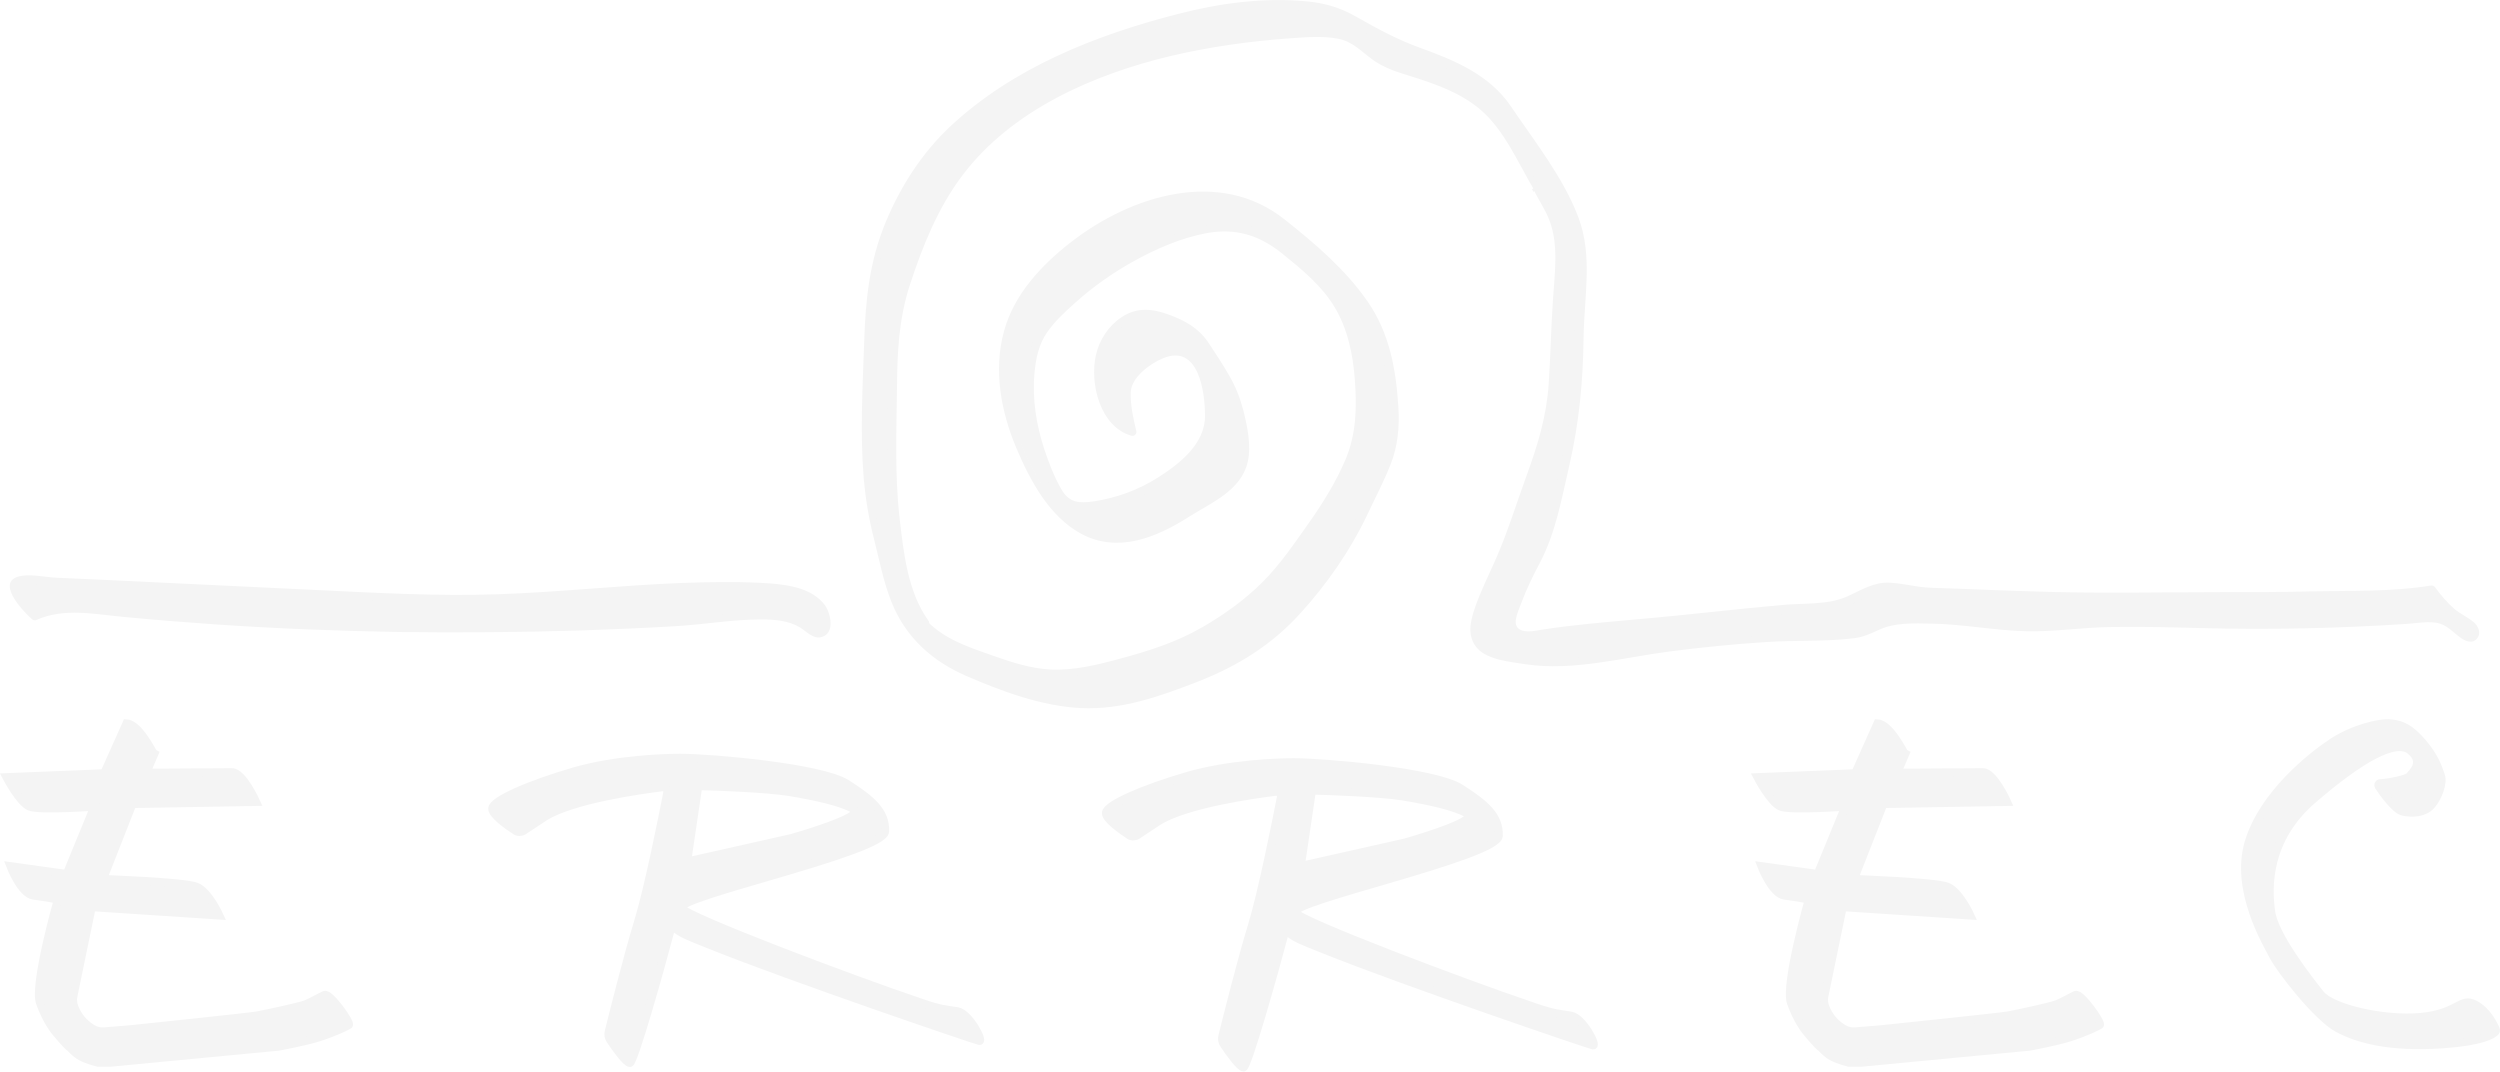
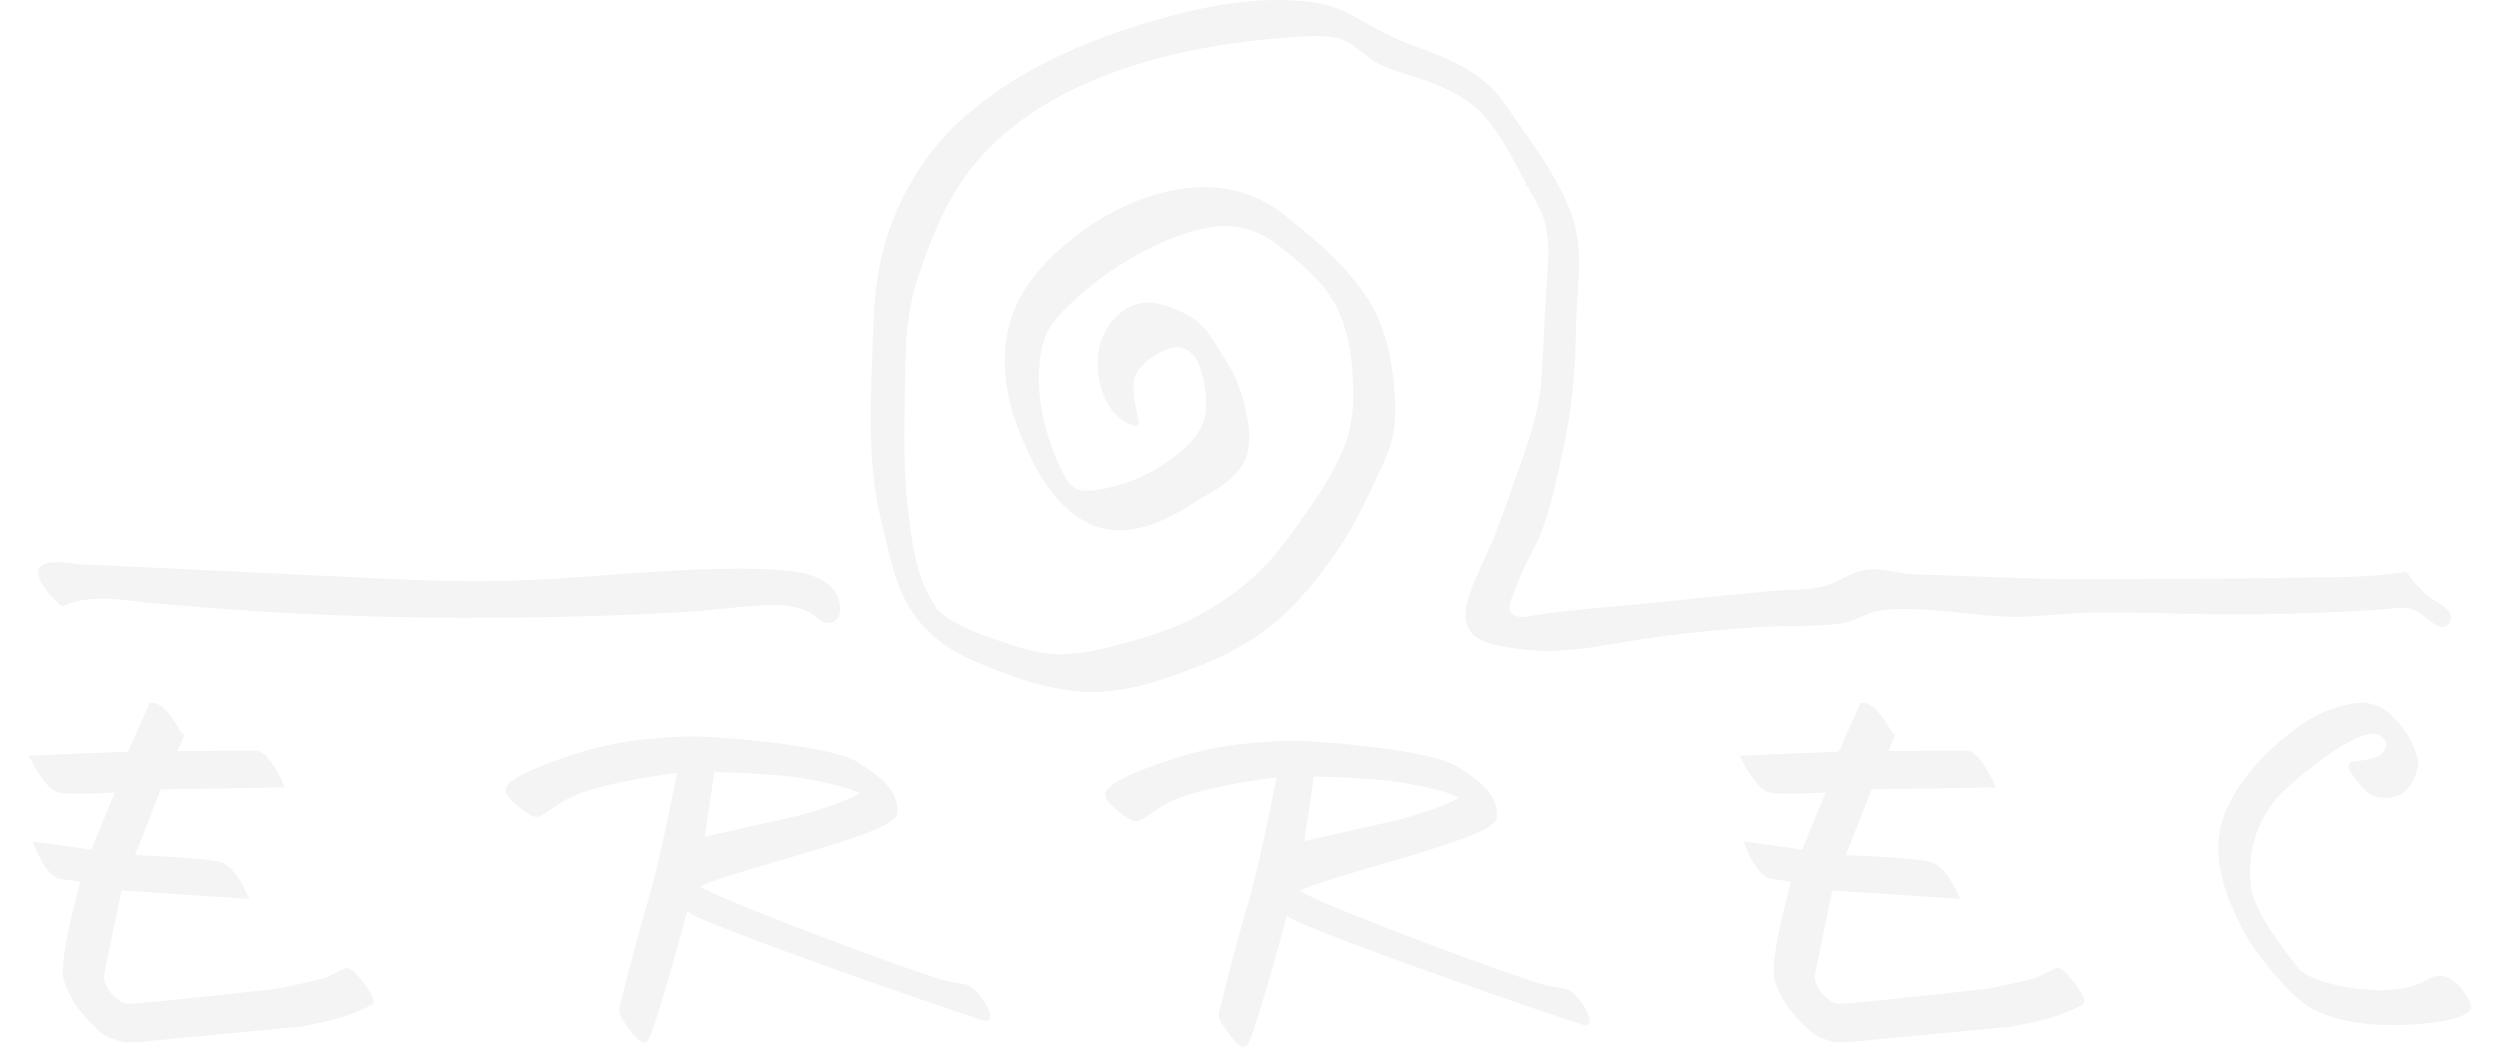
- <svg xmlns="http://www.w3.org/2000/svg" version="1.1" x="0px" y="0px" width="160pxpx" height="67px" viewBox="0 0 952.9 408.4" style="overflow:scroll;enable-background:new 0 0 952.9 408.4;" xml:space="preserve">
-   <style type="text/css">
-   .st0{fill:#F4F4F4;}
-   .st1{fill:#F4F4F4;stroke:#F4F4F4;stroke-width:3;stroke-miterlimit:10;}
+ <svg xmlns="http://www.w3.org/2000/svg" version="1.1" x="0px" y="0px" width="160px" height="67px" viewBox="0 0 952.9 408.4" style="overflow:scroll;enable-background:new 0 0 952.9 408.4;" xml:space="preserve">
+   <style type="text/css">.st0{fill:#F4F4F4;} .st1{fill:#F4F4F4;stroke:#F4F4F4;stroke-width:3;stroke-miterlimit:10;}
</style>
-   <defs>
- </defs>
  <g id="icon_1_">
    <g id="XMLID_14_">
      <path id="XMLID_20_" class="st0" d="M13.2,235c5.6-2.7,12.6-3.5,18.8-2.9c78,8.4,156.7,9.3,235,4.5c12.4-0.8,25.2-4.2,36.8,0.2       c3.1,1.2,7,6.2,9.6,4.2c2.8-2.2,1.9-6.7-0.2-9.4c-4.7-6.1-13.3-7.3-20.9-7.7c-36.1-2-72.1,3.6-108.2,4.4       c-18.4,0.4-36.9-0.5-55.3-1.4c-38.5-1.8-76.9-3.6-115.4-5.5c-1.9-0.2-4.9-0.4-6.7,0.2c-0.4,0.1-0.8,0.3-1,0.7       c-0.2,0.3-0.2,0.7-0.2,1C5.6,228,9.4,231.9,13.2,235z" />
      <g id="XMLID_18_">
        <path id="XMLID_19_" class="st0" d="M13.9,236.3c10.7-4.8,22.5-2.1,33.8-1.1c11.5,1.1,23,2,34.5,2.8c23.3,1.6,46.7,2.5,70.1,2.9         c23.1,0.3,46.1,0.1,69.2-0.6c11.9-0.4,23.7-0.9,35.6-1.6c11-0.6,22-2.6,33-2.6c5,0,10.5,0.4,14.9,3.1c2.3,1.4,4.8,4.3,7.8,3.7         c5.7-1.2,3.9-9.2,1.5-12.4c-4.8-6.2-13.3-7.5-20.5-8.1c-11.3-0.8-22.6-0.6-33.9-0.2c-23.3,0.9-46.5,3.5-69.9,4.3         c-23.1,0.8-46.1-0.5-69.1-1.6c-26.5-1.3-53-2.5-79.6-3.8c-6.6-0.3-13.3-0.6-19.9-0.9C17,220,10.5,218.4,6.3,220         c-7.4,2.9,3.2,13.7,5.9,16c1.5,1.2,3.6-0.9,2.1-2.1c-2.9-2.4-10.9-9.9-3.6-11.3c1.7-0.3,3.9,0.3,5.7,0.3c3,0.1,6,0.3,8.9,0.4         c10.6,0.5,21.2,1,31.8,1.5c21.2,1,42.4,2,63.6,3c21.1,1,42.1,2.2,63.2,1.7c21-0.4,42-2.5,63-3.8c10.5-0.6,21-1.1,31.5-1         c9,0.1,20.3-0.8,28.5,3.5c2.2,1.1,4.4,2.8,5.6,5c0.8,1.5,2.5,6.5-2.1,6c-0.5,0-1.1-0.8-1.5-1c-1.4-0.7-2.6-2-4-2.7         c-1.8-0.9-3.9-1.4-5.9-1.8c-8.9-1.8-17.9-0.2-26.8,0.8c-20.7,2.2-41.8,2.4-62.6,2.9c-21.1,0.5-42.2,0.6-63.3,0.2         c-23.7-0.5-47.4-1.5-71.1-3.2c-11.5-0.8-23-1.8-34.5-3c-9.9-1-19-2-28.4,2.2C10.7,234.5,12.2,237.1,13.9,236.3z" />
      </g>
    </g>
    <g id="XMLID_10_">
      <path id="XMLID_13_" class="st0" d="M352.6,237.3c-5.9-7.7-8.6-21.1-10-30.6c-0.4-3.1-0.9-6.1-1.2-9.2c-1.3-12-1.3-24.2-1.2-36.3       c0.1-7.1,0.1-14.3,0.2-21.4c-0.6-7.4,1.2-20,3.4-27.1c5.7-18.1,12.6-36.3,24.9-50.8c6.1-7.2,13.4-13.4,21.3-18.7       c31.6-21.3,70.5-28.7,108.6-30.8c5.7-0.3,16.5,0.1,20,4.6c2.7,2.3,8.5,6.7,11.9,7.8c13.9,4.6,29.3,8.4,38.9,19.5       c2.7,3.1,4.8,6.7,6.9,10.2c3.7,6.3,10.6,17.9,9.9,16.7c-2.6-4.4,5.2,8.9,6.7,13.8c1.7,5.6,1.7,11.6,1.4,17.5       c-0.2,8.1-1.5,20.5-1.7,28.6c-0.3,11.2-0.5,22.5-3.3,33.3c-1.2,4.5-2.7,8.8-4.3,13.2c-3.9,10.6-7.7,21.2-11.6,31.9       c-2.3,6.3-12.8,25.6-11.2,31.9c2.2,8.5,8.9,7.3,17.3,9.6c7.2,2,24.7,0.6,32.1-0.6c30.2-5.1,60.8-8,91.5-8.7       c2.4,0.4,7.7-0.8,9.9-1.8s4.3-2.3,6.7-3c1.7-0.5,3.6-0.6,5.4-0.7c8.9-0.5,17.8-0.3,26.6,0.7c9.4,1,18.8,2.7,28.3,1.9       c29.3-3.3,63.9-0.1,93.3-0.7c17.4-0.4,34.8-1.2,52.2-2.5c2.2-0.2,4.5-0.3,6.5,0.6c1.2,0.5,2.2,1.4,3.2,2.3c1.2,1,2.4,2,3.6,3.1       c1.1,0.9,2.6,1.9,3.9,1.2c1.2-0.7,1.3-2.5,0.5-3.7s-2.1-1.8-3.3-2.5c-5.1-2.9-9.2-7.4-12.7-12.1c-12.8,2.2-31.1,1.9-44,2.3       c-24.4,0.6-80.3,0-104.7,0.2c-13.1-0.5-26.2-0.9-39.4-1.4c-2.8-0.1-5.5-0.2-8.3-0.6c-4.4-0.6-8.8-1.8-13.2-1.5       c-5.6,0.4-14.1,7.3-19.8,7.2c-24.6,1.3-47.9,4.6-72.7,6.7c-10.3,0.9-19.5,2.4-34.9,3.7c-2.3,0.2-12.8,3.3-14.2-3.4       c6.3-21.2,11.4-23.3,15.2-36.5c1.2-4,2.1-8,3-12.1c0.7-3,1.4-6,2.1-9.1c2.2-9.5,4.4-19,5.3-28.7c1.3-14.4,0.2-33,2.1-47.4       c0.8-8.3-1.2-16.6-4.6-24.2s-8-14.5-12.7-21.4c-3.7-5.6-7.5-11.1-11.2-16.7c-2.2-3.2-4.7-7.1-8.2-8.7c-5.6-5.3-12.8-8.6-20-11.3       s-14.7-5-21.4-8.7c-5.2-2.9-10-6.5-15.5-8.7c-5.9-2.3-14.5-2.9-20.8-2.7c-16-1.1-31.8,2.9-47.2,7.1c-5.8,1.6-11.5,3.2-17.2,5.1       c-19.7,6.6-40.4,18.4-56.7,31.3c-8.6,7.1-16,15.8-21.6,25.5c-1.7,2.9-3.2,5.9-4.7,9c-3.4,6.8-6.8,16.5-8.4,23.9       c-1,4.7-1.3,9.4-1.6,14.2c-1.1,18.9-1,40.8-1.1,59.7c0.4,8.6,1.7,17.1,3.6,25.5c0.6,2.6,1.3,5.2,2,7.9c1.3,5,2.6,9.9,4,14.9       c1,3.6,3.8,9.2,5.8,12.3c2.6,4.3,7.2,8.7,11.1,11.8c2.1,1.7,4.5,3,7,4.2c12.1,5.9,25.2,9.6,38.2,13.3c2.2,0.6,4.9,0.5,7.2,0.9       c2.1,0.3,4.9,0.3,7.1,0.3c9.7-0.2,21.6-2.6,30.4-6.6c9.6-3.5,19.4-7,28.1-12.4c9.3-5.8,17.3-13.5,24.3-22s11.7-16,17.6-25.2       c2.9-6.4,7.5-15.7,10.4-22.1c0.8-1.7,1.5-3.4,2.1-5.1c2.1-5.9,2.7-12.3,2.4-18.5c-0.3-6.3-1.5-15-2.8-21.1       c-1.1-9.2-6.7-17-12.2-24.5c-1.3-1.8-2.6-3.6-4.2-5.1c-1.5-1.4-2.6-2.7-4.1-4.1c-1.7-1.5-3.6-2.9-5.2-4.5       c-1.4-1.4-2.8-2.6-4.3-3.9c-4.8-4-9.9-9.1-15.3-12.4c-8.3-5.5-18.7-7.4-28.6-6.6s-19.5,4.2-28.5,8.4       c-13.1,6.2-26.3,16.9-34.9,28.6c-7.4,9.9-10,22.9-8.8,35.2s5.8,24.1,11.8,34.9c4.7,8.5,11.1,17.2,19.9,21.2       c6.4,3.4,14.2,3.4,21.1,1.3c7-2,13.2-5.8,19.3-9.8c8.8-5.7,19.3-9.2,20.1-22.2c-1.5-22.1-6.9-27.3-13.8-38.3       c-1.4-2.3-2.9-4.7-4.9-6.6c-2.5-2.4-5.7-3.9-9-5.2c-4-1.6-7.9-3-12.3-2.7c-6.9,1.4-12.6,7.1-14.9,13.8s-1.5,14.2,1.2,20.7       c2,4.8,5.5,9.6,10.6,10.7c-1-3.8-1.5-8.3-2-12.3c-0.2-1.9-0.4-3.9,0.2-5.7c0.9-3,3.5-5.1,5.9-7c3.8-3,8.2-6.2,13-5.7       c4.3,0.5,7.8,3.9,9.5,7.9c1.7,3.9,2.1,8.3,2.4,12.6c0.3,3.7,0.5,7.6-0.8,11.1c-1,2.5-2.7,4.7-4.5,6.7       c-11.2,12.4-27.5,20.1-44.3,21c-1.8,0.1-2.7-0.8-4.2-1.6c-2.1-1-2.9-3-4-5c-7.3-14.3-11.7-30-10-46c0.4-3.5,1-7.1,2.4-10.3       c1.8-4.1,4.8-7.5,7.9-10.6c12.5-12.8,27.9-22.7,44.6-29c10.5-3.9,22.5-6.2,32.6-1.5c3.9,1.8,7.3,4.6,10.6,7.4       c7,5.8,14,11.7,18.8,19.5c6.4,10.4,8,23.1,8.4,35.3c0.1,4.4,0.2,8.8-0.6,13.1c-0.9,5-2.7,9.8-4.9,14.5c-3.7,7.9-10,17.8-15.3,24.6       c-4.5,7.2-9.8,13.7-15.1,19.1c-2.7,2.8-5.4,4.9-8.2,7.5c-2.3,2.1-5,3.8-7.7,5.5c-4.9,3-9.7,6.1-14.9,8.5       c-4.5,2.1-9.1,3.7-13.8,5.1c-5.6,1.8-11.3,3.3-17.1,4.7c-4.2,1-8.4,2-12.8,2.3c-10.3,0.8-18.1-0.6-37.4-7.9       C364.6,245.3,359.6,244.8,352.6,237.3z" />
      <g id="XMLID_11_">
        <path id="XMLID_12_" class="st0" d="M353.9,236.6c-7.9-10.9-9.5-26-11-39c-1.9-16.5-1.2-33.3-1-49.9c0.1-13.7,0.7-26.3,5-39.4         c4.8-14.6,10.6-29.1,19.9-41.4c18.7-24.9,50.1-38.6,79.6-45.6c14.9-3.5,30.1-5.6,45.3-6.7c6.1-0.4,12.4-1,18.5,0.2         c5.7,1.1,9.2,5.4,13.8,8.5c5.8,3.9,12.6,5.2,19.1,7.5c7.6,2.6,15.2,5.8,21.3,11.1c9,7.7,14.3,20.3,20.3,30.4         c1,1.7,3.6,0.2,2.6-1.5c-0.2-0.3-0.4-0.6-0.6-1c-0.8-1.4-3.4-0.5-2.7,1.2c1.9,4.6,5,8.6,6.7,13.3c3.5,9.4,1.8,20.6,1.2,30.3         c-0.7,10.5-0.9,21.1-1.6,31.7c-0.8,12.3-4.2,23.4-8.4,34.9c-3.8,10.4-7.1,21.2-11.5,31.3c-2.8,6.4-6,12.7-8.3,19.4         c-1.7,5.1-3,10.6,0.9,15.1c4,4.6,13,5.3,18.6,6.2c18,2.7,37.1-2.6,54.9-4.9c12.3-1.6,24.6-2.8,37-3.6c10.8-0.7,22.1-0.1,32.9-1.4         c3.6-0.4,6.5-1.7,9.7-3.2c6.2-2.9,13.4-2.5,20.1-2.4c12.1,0.2,23.9,2.6,35.9,2.9c10.8,0.3,21.7-1.5,32.6-1.6         c11.4-0.2,22.8,0.1,34.2,0.4c26.3,0.7,52.4,0.1,78.6-1.6c3.1-0.2,6.3-0.8,9.4-0.6c5.1,0.2,6.9,2.8,10.6,5.6         c2,1.5,4.8,2.9,6.7,0.5c1.7-2.1,0.3-4.9-1.5-6.3c-2.3-1.9-5-3-7.3-5c-2.7-2.4-5.1-5.2-7.2-8.1c-0.4-0.6-1-0.8-1.7-0.7         c-14.8,2.4-30,1.9-45,2.2c-11.1,0.3-22.2,0.3-33.3,0.3c-24.6,0-49.4,0.6-74-0.3c-9.2-0.3-18.4-0.6-27.5-1         c-4.3-0.2-8.6-0.2-12.8-0.5c-4.6-0.4-9.1-1.6-13.7-1.8c-6-0.3-10.7,2.8-16,5.2c-7.5,3.4-16.8,2.5-24.9,3.3         c-18.2,1.6-36.3,3.8-54.5,5.4c-12.3,1.1-24.8,2.1-37,4c-2.3,0.4-5,1-7.4,0.4c-4.9-1.3-1.8-7.1-0.6-10.4c2-5.4,4.5-10.5,7.2-15.6         c6-11.5,8.2-24.2,11.1-36.7c3.8-16.4,5.3-32.3,5.5-49.1c0.2-15.4,3.6-31-2-45.8c-5.8-15.3-16.7-28.9-25.8-42.4         c-8.1-11.9-21.5-17.5-34.6-22.2c-8.8-3.2-16.3-7.3-24.4-11.9c-5.9-3.4-12.1-5.2-18.9-5.8c-16.7-1.5-33,0.7-49.2,4.9         c-31.1,8-62.5,20.4-86.4,42.7c-10.9,10.2-19.1,23-24.8,36.8c-6.1,14.8-7.6,29.4-8.1,45.3c-0.6,17.1-1.6,34.9-0.2,51.9         c0.7,8,2,15.9,4,23.6c2,7.9,3.6,16.4,6.7,24c5.4,13.3,15.3,22.2,28.3,27.9c13.6,5.9,29,11.6,43.9,12.3         c15.6,0.7,30.1-4.5,44.5-10.1c15.1-5.9,28.2-14,39.1-26.1c10.1-11.1,19-23.9,25.4-37.4c3-6.4,6.3-12.6,8.9-19.2         c2.8-7,3.5-14.5,3-22c-0.9-14.5-3.4-28.2-11.8-40.3c-8.4-12.1-20-22-31.5-31.1c-24.8-19.8-58.6-9.2-81.5,8.6         c-11.2,8.7-21.7,19.9-25.5,33.9c-4.1,14.9-1.2,30.6,4.7,44.6c5.2,12.3,12.5,26,24.6,32.6c14,7.6,28.7,1.5,41-6.3         c8.7-5.5,20.1-10.1,22.6-21.1c1.4-6.2-0.2-13.6-1.7-19.6c-1.2-4.6-2.9-9-5.3-13.1c-2.5-4.4-5.4-8.8-8.2-13         c-3.7-5.3-8.7-8.1-14.7-10.3c-6.4-2.4-12.3-3-18.2,0.9c-5,3.3-8.5,8.7-9.8,14.5c-2.4,10.8,1.6,27.3,13.6,30.7         c1.1,0.3,2.1-0.8,1.8-1.8c-1.1-4.7-2.3-9.9-2.1-14.8c0.2-5.7,7.4-10.9,12.2-12.9c13.7-5.8,16.1,12.8,16.1,21.9         c0.1,10.6-9.7,18.3-17.9,23.5c-7.4,4.7-15.8,7.8-24.5,9.1c-5.6,0.8-9.4,0.6-12.4-4.7c-2.7-4.7-4.7-9.9-6.4-15         c-3.1-9.4-4.7-19.3-3.8-29.1c0.5-5.6,1.6-11,4.8-15.6c2.9-4.2,6.8-7.8,10.6-11.2c7-6.3,14.7-11.7,22.9-16.2         c8.4-4.6,17.6-8.6,27.1-10.4c11.2-2.1,20.3,0.7,29.1,7.8c7.3,5.9,14.9,12.1,19.8,20.2c5.1,8.4,7.1,18.2,7.8,27.8         c0.8,10.6,0.6,20.7-3.6,30.6c-3.5,8.2-8.3,16-13.4,23.3c-5.7,8-11.1,16.2-18.1,23.2c-6.9,6.9-14.5,12.3-22.9,17.2         c-9.8,5.7-20.4,9.1-31.3,12c-8.7,2.4-17.6,4.6-26.7,4.2c-7.6-0.4-14.9-2.8-22-5.3c-9.1-3.2-18.1-6.1-25-13.1         c-1.4-1.4-3.5,0.7-2.1,2.1c6.7,6.9,15.1,9.8,23.9,13c7.7,2.8,15.6,5.5,23.7,6.1c9.2,0.8,18.3-1.4,27.2-3.7         c11.7-3.1,23.2-6.7,33.7-12.8c9.6-5.6,18.2-11.9,25.8-20c7.7-8.3,14.3-18,20.4-27.6c6-9.3,11.8-19.7,13.3-30.8         c1.4-10.3,0.4-21.9-2-32c-2.5-10.9-8.1-20-16.2-27.6c-7.2-6.8-15.7-15.2-25.7-17.5c-10.5-2.4-21.4,0.6-31.1,4.6         c-10.5,4.2-20.4,9.9-29.4,16.8c-7.7,5.9-16.8,13.2-20.9,22.3c-4.4,9.8-3.6,22.3-1.6,32.5c1.1,5.8,2.9,11.4,5.2,16.9         c1.7,4,3.4,9.5,6.6,12.6c6.3,6.2,18.5,2,25.6-0.6c10.5-3.8,20.4-10.3,27.6-18.9c3.6-4.3,5-8.8,4.9-14.4         c-0.1-5.3-0.4-11.3-2.6-16.2c-4.5-10.3-14.4-10.7-22.8-4.6c-3.8,2.8-8,5.9-8.8,10.8c-0.9,5.4,0.8,12.2,2.1,17.4         c0.6-0.6,1.2-1.2,1.8-1.8c-8.3-2.4-11.7-12.6-12.1-20.4c-0.4-8.1,3.3-16.6,10.8-20.4c7-3.6,18.5,0.7,24,6c3.9,3.7,6.8,9.4,9.6,14         c2.4,3.8,4.4,7.7,5.7,12c1.9,6.1,3.8,14,2.6,20.3c-1.2,6.3-5.6,10.3-10.8,13.5c-5,3.1-10.1,6.3-15.2,9.3         c-7.5,4.3-15.9,7.6-24.6,6.4c-7.6-1.1-14.1-5.8-19-11.6c-9.6-11.3-16.4-26.9-18.7-41.5c-2.5-15.9,1.4-31,12-43.2         c9.9-11.4,22.6-20.3,36.6-25.9c14.5-5.8,31.4-8.6,45.9-1.2c6.8,3.4,12.2,8.8,17.9,13.7c4.9,4.2,9.7,8.4,14.2,13         c4.9,5,9.3,11.5,12.5,17.8c3.3,6.6,4.3,14.1,5.3,21.4c1,7.2,1.7,14.7,0.4,21.9c-1.3,7.4-4.9,14.2-8.2,20.9         c-2.9,6.1-5.6,12.1-9.2,17.7c-4,6.3-8.2,12.4-12.9,18.3c-9.7,12.2-21.2,22.2-35.5,28.7c-13.9,6.3-28.9,12.1-44.2,13.1         c-14.7,1-28.8-3.8-42.5-8.9c-7.6-2.8-15.3-5.9-21.4-11.2c-5.4-4.7-9.5-10.3-12.4-16.8c-3-6.8-4.4-14.6-6.3-21.8         c-2.1-7.9-3.7-16-4.5-24.1c-1.4-15-0.5-30.5-0.2-45.5c0.3-15.2,0.4-30.4,5.3-45c4.7-14.1,12.1-27.5,22.2-38.4         c10.3-11.1,23.5-19.6,36.7-26.9c13.7-7.5,28-12.9,43.1-17.1c16-4.4,31.8-8.2,48.5-7.8c6.9,0.2,14.1,0,20.7,2.5         c7.3,2.7,13.5,7.9,20.6,11.1c6.5,3,13.5,5,20.1,7.7c7,2.8,13,6.8,18.8,11.5c5.7,4.6,9.5,12.8,13.6,18.8         c4.3,6.4,8.8,12.8,12.5,19.6c4,7.3,7.1,15.2,7.7,23.6c0.5,7-1,14.3-1.2,21.4c-0.5,14.9,0,29.6-2.8,44.3         c-1.5,8.2-3.5,16.3-5.4,24.3c-1.4,6.1-2.7,12.4-5,18.2c-3.5,8.7-8.5,16.5-11.5,25.3c-1.3,3.9-3.4,7.9,0.7,10.7         c2.9,2,7,1.5,10.2,1c26.7-4.1,54-5.8,80.9-8.5c8.3-0.8,16.5-1.6,24.8-2.1c5.6-0.4,9.8-1,14.9-3.5c2.6-1.3,5.2-2.9,8.1-3.6         c4.8-1.2,9.8,0.5,14.5,1.1c7.1,0.9,14.3,0.8,21.4,1.1c45.7,1.6,91.5,1.4,137.2,0.7c12.9-0.2,25.8-0.2,38.6-2.2         c-0.6-0.2-1.1-0.5-1.7-0.7c2.6,3.5,5.5,6.9,8.9,9.7c1.2,1,3.2,1.8,4.3,2.9c0.4,0.2,0.8,0.5,1.2,0.7c-0.6,0.3-1.1,0.6-1.7,0.9         c-1.1-0.2-2.4-2.2-3.4-2.9c-3.1-2.4-5.9-2.7-9.8-2.5c-5.8,0.3-11.6,0.8-17.4,1.1c-22.1,1.2-44.1,1.6-66.2,1.1         c-21.1-0.5-41.9-0.4-62.9,1.1c-11.4,0.8-22.7-1.8-34-2.5c-9-0.6-20.3-1.9-28.8,1.8c-4.1,1.8-7.5,3.5-12.1,3.6         c-5.5,0.2-11,0.2-16.5,0.5c-11.7,0.6-23.4,1.4-35.1,2.6c-19.6,2-39.2,6.6-58.9,7.1c-7.7,0.2-15-0.9-22.4-2.8         c-9.2-2.3-7.8-9.9-5.2-16.8c2.4-6.4,5.5-12.5,8.2-18.8c4-9.6,7.2-19.6,10.7-29.3c4-11.2,7.6-21.9,8.6-33.8         c1-11.2,0.9-22.4,1.7-33.6c0.7-10,2.3-21.2-0.8-30.9c-1.6-5-5.3-10.1-7.1-14.3c-0.9,0.4-1.8,0.8-2.7,1.2c0.2,0.3,0.4,0.6,0.6,1         c0.9-0.5,1.7-1,2.6-1.5c-5.5-9.2-10.3-19.8-17.5-27.8c-9.3-10.3-23.3-14.2-36.1-18.3c-6.4-2.1-10.6-6.1-15.8-10         c-4.1-3-10-3.4-14.9-3.5c-14.8-0.4-30.3,2-44.8,4.6c-30.5,5.5-61.8,17-84.4,38.8c-11.3,10.9-19,24.6-24.7,39.1         c-5.3,13.2-9.7,26.9-10.1,41.3c-0.5,19.4-1,39.5,0.7,58.9c1.3,14.6,2.9,32.1,11.8,44.3C352.4,239.6,355,238.2,353.9,236.6z" />
      </g>
    </g>
  </g>
  <g id="name_1_">
    <path id="XMLID_9_" class="st1" d="M715.6,275.7l-8.5,19l-37.3,1.5c0,0,5.1,9.8,8.9,11.3s24.6,0,24.6,0l-10.5,25.6l-21.5-3     c0,0,4.1,10.7,8.9,11.3c4.7,0.6,9.2,1.5,9.2,1.5s-9.2,32.4-6.8,39.3c2.4,6.8,5.5,10.6,5.5,10.6s4.9,6.1,6.2,6.7c0,0,1.6,2,4,3.3     s6.4,2.3,6.4,2.3h4.6l64.1-6.1c0,0,10.5-1.9,16-3.7c5.5-1.8,9.9-3.9,11-4.6c1-0.7-7.3-12.4-9.3-11.5s-4.6,2.5-7.1,3.5     s-15.3,3.7-18.5,4.3c-3.3,0.6-48.6,5.3-48.6,5.3l-9.9,0.8c-1.6,0.1-3.1-0.3-4.4-1.1l-0.5-0.3c-2.9-1.9-5.1-4.6-6.3-7.8l0,0     c-0.5-1.3-0.7-2.8-0.4-4.2l7-33.9l48.7,3.2c0,0-4.2-9.3-8.9-11.1c-4.6-1.8-35.5-2.9-35.5-2.9l11.2-28.5l47.2-0.8     c0,0-5.1-11.4-9.3-11.4s-32.6,0.2-32.6,0.2l3-7C725.9,287.4,720.5,275.9,715.6,275.7z" />
    <path id="XMLID_8_" class="st1" d="M907.2,298.5c-0.6,0-0.9,0.7-0.6,1.2c1.8,2.7,6.4,9.1,9.3,9.7c3.7,0.8,8.2,0.5,10.8-2.4     s4.7-8.5,3.7-11.4s-2.4-7.3-7.1-12.7c-4.7-5.4-7.7-6.7-11.9-7.2s-14.5,2-22.4,7.2s-26.4,19.8-31.9,38.1     c-5.5,18.3,6.9,38.7,9.5,43.7s16.6,23.1,24.5,27.3c7.9,4.2,19.8,7.4,39.6,6.1c15.1-1,19.3-3.6,20.4-4.7c0.3-0.3,0.4-0.7,0.2-1.1     c-0.7-1.7-3.3-7.1-8-9.5c-5.5-2.9-6.1,3.4-20.6,4.8c-14.5,1.3-34-3.4-38.2-8.7s-17.5-22.1-18.8-31.4s-1.8-27.6,16.1-42.9     c17.9-15.4,31.4-23.1,36.9-18.5c5.5,4.5,0.6,8.5-0.4,9.8C917.5,296.9,910.4,298.4,907.2,298.5z" />
    <path id="XMLID_5_" class="st1" d="M48.2,275.7l-8.5,19l-37.3,1.5c0,0,5.1,9.8,8.9,11.3s24.6,0,24.6,0l-10.5,25.6l-21.5-3     c0,0,4.1,10.7,8.9,11.3c4.7,0.6,9.2,1.5,9.2,1.5s-9.2,32.4-6.8,39.3c2.4,6.8,5.5,10.6,5.5,10.6s4.9,6.1,6.2,6.7c0,0,1.6,2,4,3.3     c2.4,1.3,6.4,2.3,6.4,2.3h4.6L106,399c0,0,10.5-1.9,16-3.7c5.5-1.8,9.9-3.9,11-4.6c1-0.7-7.3-12.4-9.3-11.5     c-2.1,0.9-4.6,2.5-7.1,3.5s-15.3,3.7-18.5,4.3s-48.6,5.3-48.6,5.3l-9.9,0.8c-1.6,0.1-3.1-0.3-4.4-1.1l-0.5-0.3     c-2.9-1.9-5.1-4.6-6.3-7.8l0,0c-0.5-1.3-0.7-2.8-0.4-4.2l7-33.9l48.7,3.2c0,0-4.2-9.3-8.9-11.1c-4.6-1.8-35.5-2.9-35.5-2.9     l11.2-28.5l47.2-0.8c0,0-5.1-11.4-9.3-11.4c-4.1,0-32.6,0.2-32.6,0.2l3-7C58.5,287.4,53.1,275.9,48.2,275.7z" />
    <path id="XMLID_2_" class="st1" d="M499.9,302.6c0.1-0.7,0.7-1.2,1.4-1.2c5.1,0.1,24.6,0.8,33.4,2.2c10.2,1.7,19.8,3.8,24.7,6.6     c4.9,2.8-23.8,10.9-23.8,10.9l-38.7,8.7c-0.5,0.1-0.9-0.3-0.9-0.8L499.9,302.6z M430.4,318.4c0.9,0.6,2.1,0.6,3.1,0l8-5.3     c10.7-6.7,36.8-10.3,44.8-11.3c1.2-0.1,2.1,0.9,1.9,2.1c-1.6,8.2-7.1,36-11.1,49.1c-3.8,12.3-9.6,35.4-11.2,41.9     c-0.3,1.1-0.1,2.3,0.6,3.3c1.9,2.9,6.1,8.7,7.5,8.7c1.5,0,11.9-36.8,15.4-50.2c0.3-1.1,1.3-1.4,2.2-0.8c2.6,1.9,4.6,2.7,12.9,6     c31.4,12.6,101.1,36.3,102.7,36.6c1.8,0.3-3.8-10.6-8.4-11.4s-6.1-0.6-13.7-3.2c-27.9-9.4-89.5-32.8-91.4-36.1     c-2.4-4.3,77.3-21.4,77.6-29.2c0.3-7.7-5.4-12.3-14.6-18.2c-9.8-6.3-52.2-9.9-63.5-9.9c-5.5,0-24.3,0.5-40.5,5.2     c-16.9,4.9-31.2,11.1-31.2,14.2C421.4,312.2,427.4,316.4,430.4,318.4z" />
    <path id="XMLID_1_" class="st1" d="M266,300.9c0.1-0.7,0.7-1.2,1.4-1.2c5.1,0.1,24.6,0.8,33.4,2.2c10.2,1.7,19.8,3.8,24.7,6.6     c4.9,2.8-23.8,10.9-23.8,10.9l-38.7,8.7c-0.5,0.1-0.9-0.3-0.9-0.8L266,300.9z M196.5,316.7c0.9,0.6,2.1,0.6,3.1,0l8-5.3     c10.7-6.7,36.8-10.3,44.8-11.3c1.2-0.1,2.1,0.9,1.9,2.1c-1.6,8.2-7.1,36-11.1,49.1c-3.8,12.3-9.6,35.4-11.2,41.9     c-0.3,1.1-0.1,2.3,0.6,3.3c1.9,2.9,6.1,8.7,7.5,8.7c1.5,0,11.9-36.8,15.4-50.2c0.3-1.1,1.3-1.4,2.2-0.8c2.6,1.9,4.6,2.7,12.9,6     c31.4,12.6,101.1,36.3,102.7,36.6c1.8,0.3-3.8-10.6-8.4-11.4c-4.6-0.7-6.1-0.6-13.7-3.2c-27.9-9.4-89.5-32.8-91.4-36.1     c-2.4-4.3,77.3-21.4,77.6-29.2c0.3-7.7-5.4-12.3-14.6-18.2c-9.8-6.3-52.2-9.9-63.5-9.9c-5.5,0-24.3,0.5-40.5,5.2     c-16.9,4.9-31.2,11.1-31.2,14.2C187.5,310.5,193.5,314.8,196.5,316.7z" />
  </g>
</svg>
